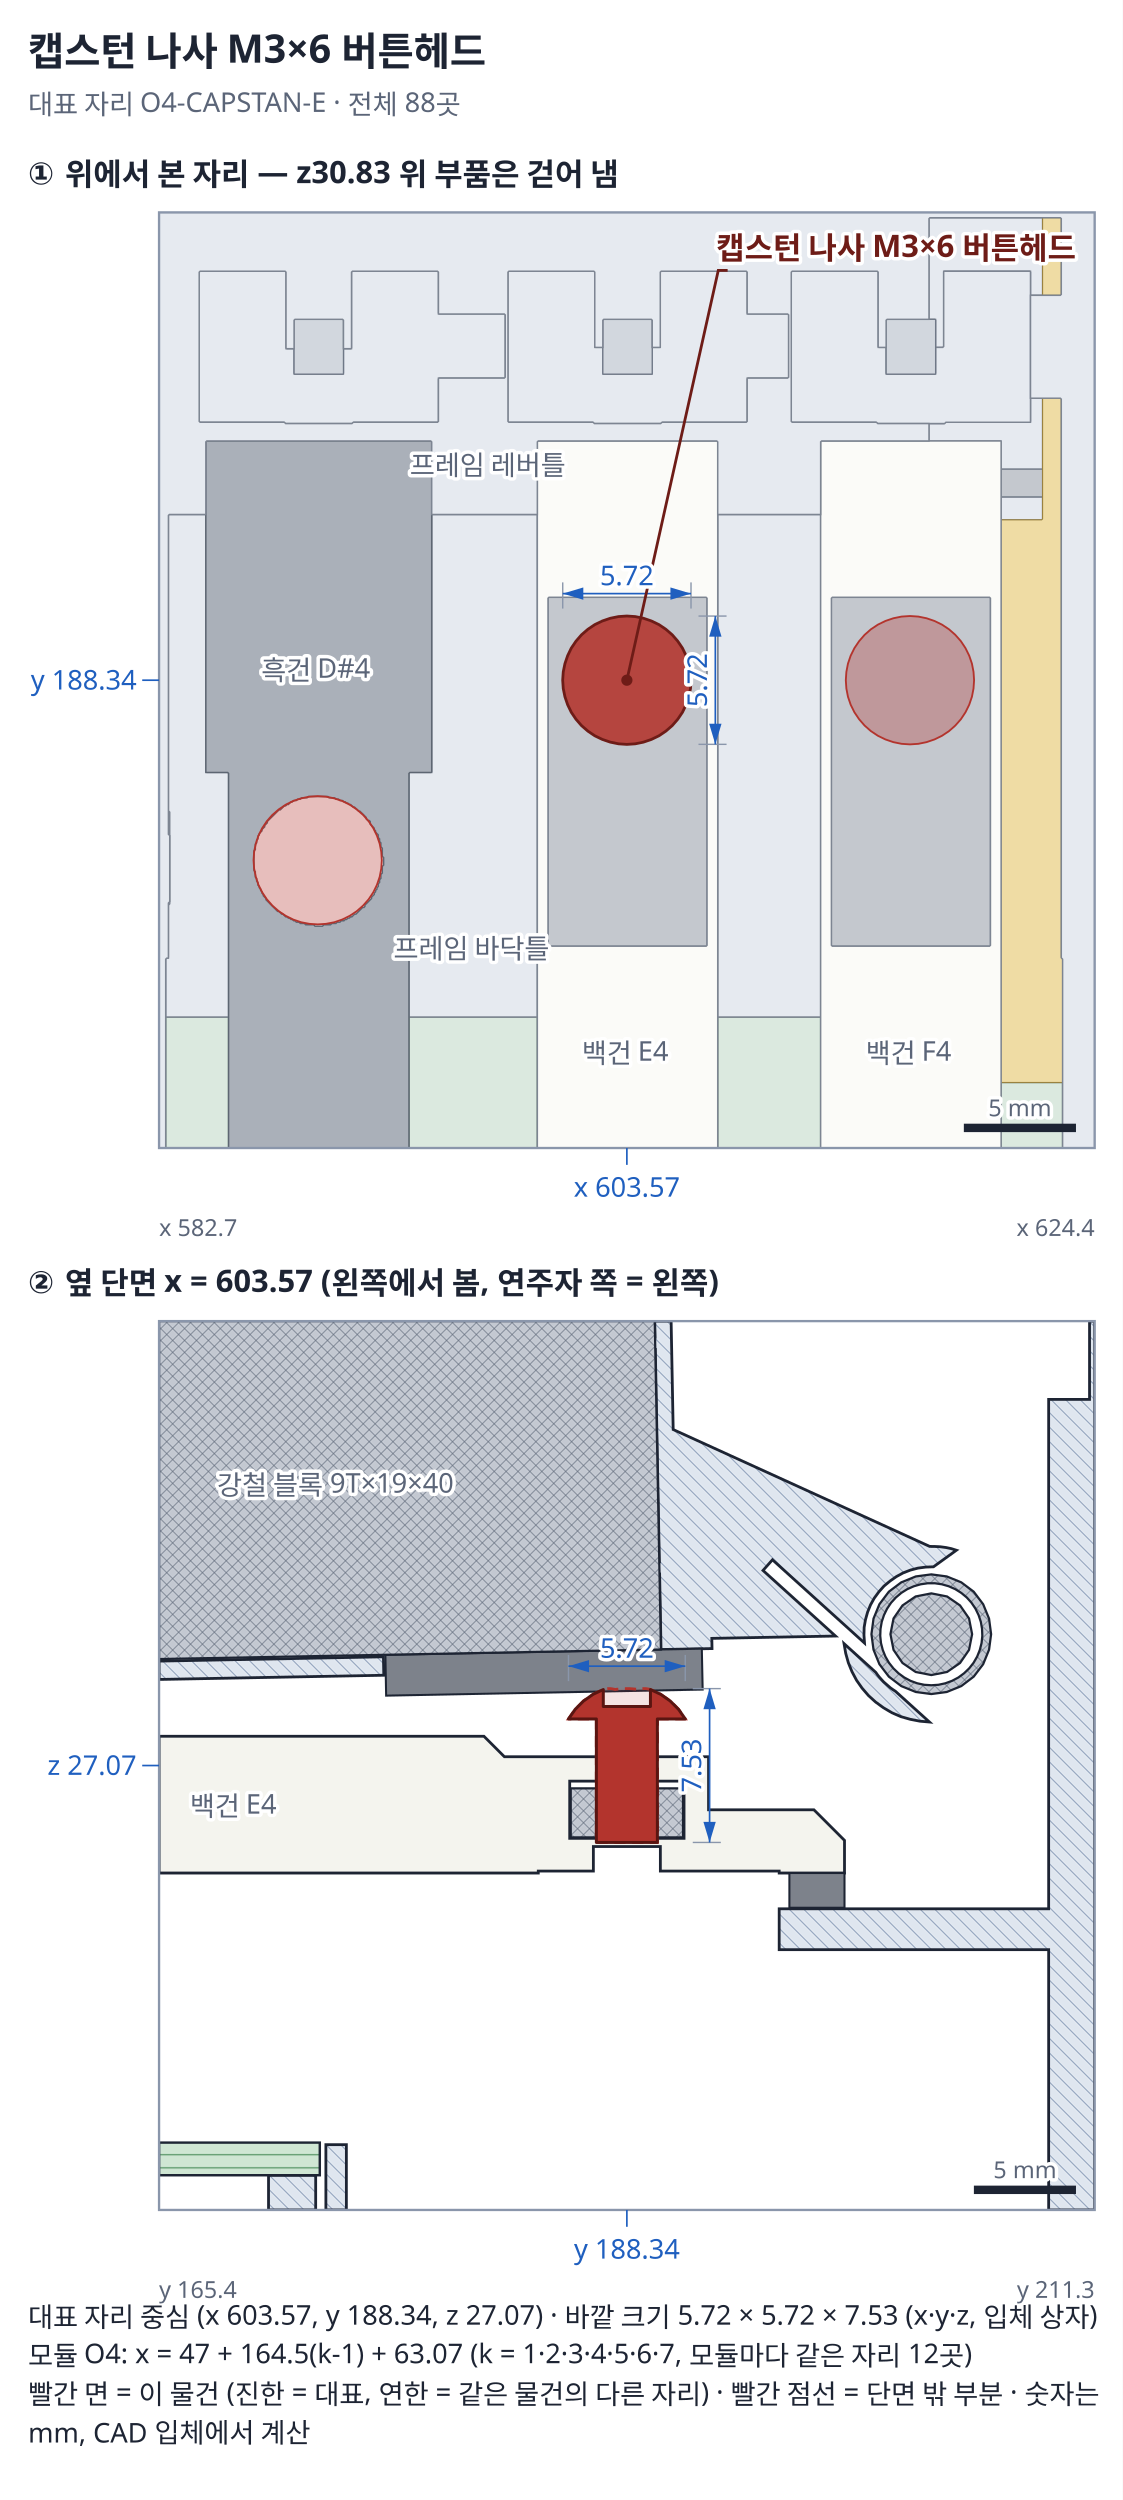
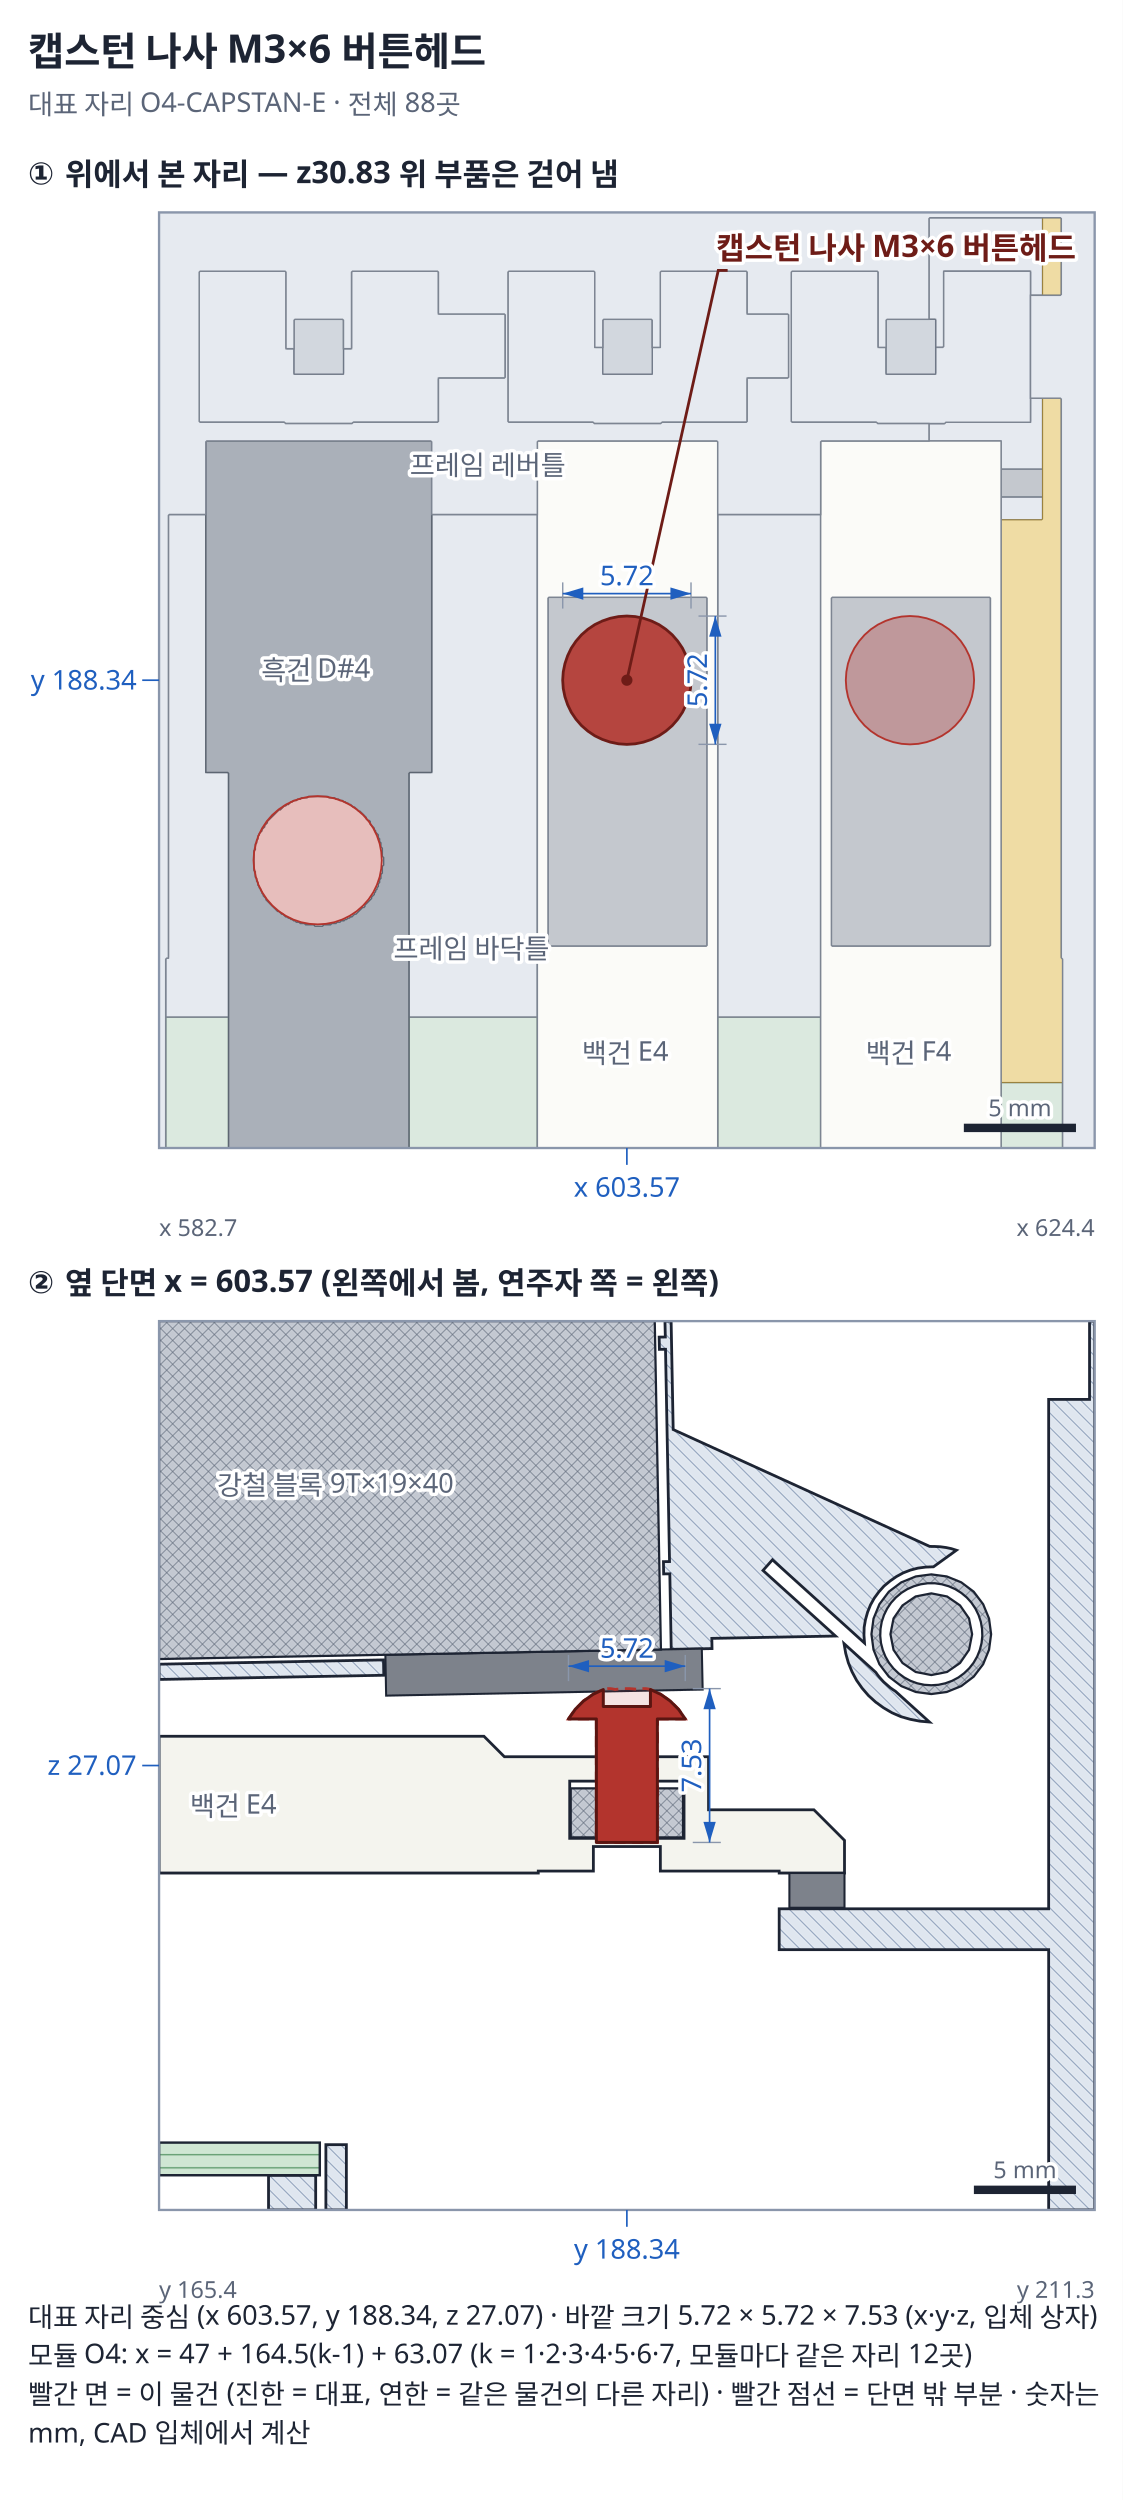
<svg xmlns="http://www.w3.org/2000/svg" viewBox="0 0 120 267.2" width="600" height="1336">
  <defs>
    <style>
.bg{fill:#ffffff}
.frame{fill:none;stroke:#1d2433;stroke-width:.5}
.t{font-family:'Apple SD Gothic Neo','Noto Sans KR','Malgun Gothic','IBM Plex Sans KR',sans-serif;fill:#1d2433}
.h{paint-order:stroke;stroke:#ffffff;stroke-width:.75;stroke-linejoin:round}
.tb{font-weight:700}
.td{fill:#1f5fbf}
.tm{fill:#5b6578}
.tr{fill:#c2410c}
.S-wood{fill:url(#hw);stroke:#1d2433;stroke-width:.4;stroke-linejoin:round}
.S-print{fill:url(#hp);stroke:#1d2433;stroke-width:.4;stroke-linejoin:round}
.S-metal{fill:url(#hm);stroke:#1d2433;stroke-width:.32;stroke-linejoin:round}
.S-rubber{fill:#50555e;stroke:#1d2433;stroke-width:.25}
.S-elec{fill:url(#he);stroke:#1d2433;stroke-width:.3}
.S-screen{fill:#3a4150;stroke:#1d2433;stroke-width:.3}
.S-cable{fill:#e3b23c;stroke:#6b5a1e;stroke-width:.18}
.S-ctx{fill:#eceef1;stroke:#a3aab5;stroke-width:.18}
.P-wood{fill:#f2e6d2;stroke:#39404d;stroke-width:.22;stroke-linejoin:round}
.P-print{fill:#e5ebf3;stroke:#39404d;stroke-width:.22;stroke-linejoin:round}
.P-metal{fill:#c9ced6;stroke:#39404d;stroke-width:.2}
.P-rubber{fill:#7d828b;stroke:#39404d;stroke-width:.18}
.P-elec{fill:#d3ead8;stroke:#39404d;stroke-width:.2}
.P-screen{fill:#596070;stroke:#39404d;stroke-width:.2}
.P-cable{fill:#f0cf7a;fill-opacity:.55;stroke:#8a7430;stroke-width:.14;stroke-opacity:.7}
.P-ctx{fill:#f2f3f5;stroke:#b3b9c3;stroke-width:.18}
.air{fill:#e8f1fb;stroke:none}
.hid{fill:none;stroke:#39404d;stroke-width:.24;stroke-dasharray:1.6 .9}
.hidc{fill:none;stroke:#c2410c;stroke-width:.28;stroke-dasharray:2.2 1.1}
.ph{fill:none;stroke:#5b6578;stroke-width:.3;stroke-dasharray:4 1 1 1}
.cl{fill:none;stroke:#6b7690;stroke-width:.2;stroke-dasharray:6 1.2 1 1.2}
.thin{fill:none;stroke:#39404d;stroke-width:.2}
.vis{fill:none;stroke:#1d2433;stroke-width:.3}
.sound{fill:none;stroke:#c2410c;stroke-width:.4;stroke-dasharray:3 1.2}
.ax{fill:none;stroke:#7a3fb5;stroke-width:.3;stroke-dasharray:5 1.2 1 1.2}
.keep{fill:none;stroke:#b42318;stroke-width:.3;stroke-dasharray:1.2 1}
.dm{fill:none;stroke:#1f5fbf;stroke-width:.18}
.ex{fill:none;stroke:#8a96ab;stroke-width:.15}
.ah{fill:#1f5fbf;stroke:none}
.ld{fill:none;stroke:#3d4555;stroke-width:.18}
.dot{fill:#3d4555}
.bal{fill:#ffffff;stroke:#1d2433;stroke-width:.25}
.secl{fill:none;stroke:#1d2433;stroke-width:.55}
.seca{fill:#1d2433}
.grid{fill:none;stroke:#1d2433;stroke-width:.25}
.grid2{fill:none;stroke:#8a96ab;stroke-width:.15}
.box{fill:#fbfbfc;stroke:#c3c9d3;stroke-width:.2}
.sheetply{fill:#fbf6ee;stroke:#1d2433;stroke-width:.35}
.zone{fill:#f4f6f9;stroke:#8a96ab;stroke-width:.2}
.datum{fill:none;stroke:#15803d;stroke-width:.9;stroke-linecap:round;stroke-opacity:.9}
.spot{fill:none;stroke:#c2410c;stroke-width:.32}
.spoth{fill:none;stroke:#c2410c;stroke-width:.32;stroke-dasharray:.45 .3}

.Zkw{fill:#fbfbf8;stroke:#7d8592;stroke-width:.16}.Zkb{fill:#aab0b9;stroke:#5d6672;stroke-width:.16}.Zpr{fill:#e6eaf0;stroke:#7d8592;stroke-width:.16}
.Zwd{fill:#efe4d0;stroke:#8a7a5e;stroke-width:.16}.Zel{fill:#dbe9df;stroke:#6f8a77;stroke-width:.16}.Zmt{fill:#d2d7de;stroke:#6f7887;stroke-width:.14}
.Zrb{fill:#c4c8ce;stroke:#6f7887;stroke-width:.14}.Zcb{fill:#efdca4;stroke:#9a8240;stroke-width:.12}
.Skw{fill:#f4f4ee;stroke:#1d2433;stroke-width:.3}.Skb{fill:#8e95a0;stroke:#1d2433;stroke-width:.3}.Spr{fill:url(#hp);stroke:#1d2433;stroke-width:.3}
.Swd{fill:url(#hw);stroke:#1d2433;stroke-width:.3}.Sel{fill:url(#he);stroke:#1d2433;stroke-width:.26}.Smt{fill:url(#hm);stroke:#1d2433;stroke-width:.24}
.Srb{fill:#7d828b;stroke:#1d2433;stroke-width:.22}.Scb{fill:#e3b23c;stroke:#6b5a1e;stroke-width:.16}
.HL{fill:#B3342D;fill-opacity:.88;stroke:#6e1c17;stroke-width:.3;stroke-linejoin:round}
.HLs{fill:#B3342D;stroke:#5a1511;stroke-width:.32;stroke-linejoin:round}
.HL2{fill:#B3342D;fill-opacity:.32;stroke:#B3342D;stroke-width:.2}
.HLp{fill:#B3342D;fill-opacity:.14;stroke:#B3342D;stroke-width:.3;stroke-dasharray:1.2 .7}
.HH{fill:#d9822b;fill-opacity:.35;stroke:#a35a12;stroke-width:.22}
.vf{fill:none;stroke:#8a96ab;stroke-width:.25}
.lead{fill:none;stroke:#6e1c17;stroke-width:.3}
.tl{fill:#6e1c17}
.nb{fill:#5b6578}
</style>
    <pattern id="hw" patternUnits="userSpaceOnUse" width="1.6" height="1.6" patternTransform="rotate(45)">
      <rect width="1.6" height="1.6" fill="#ecdcc2" />
      <line x1="0" y1="0" x2="0" y2="1.6" stroke="#a8875a" stroke-width=".22" />
    </pattern>
    <pattern id="hp" patternUnits="userSpaceOnUse" width="1.1" height="1.1" patternTransform="rotate(-45)">
      <rect width="1.1" height="1.1" fill="#dfe6ef" />
      <line x1="0" y1="0" x2="0" y2="1.1" stroke="#7f93b0" stroke-width=".16" />
    </pattern>
    <pattern id="hm" patternUnits="userSpaceOnUse" width=".9" height=".9" patternTransform="rotate(45)">
      <rect width=".9" height=".9" fill="#c3c8d1" />
      <path d="M0 0V.9M0 0H.9" stroke="#5d6778" stroke-width=".12" />
    </pattern>
    <pattern id="he" patternUnits="userSpaceOnUse" width="1.4" height="1.4">
      <rect width="1.4" height="1.4" fill="#cfe6d3" />
      <line x1="0" y1=".7" x2="1.4" y2=".7" stroke="#5f9a6c" stroke-width=".14" />
    </pattern>
    <clipPath id="c0">
      <rect x="17.00" y="22.70" width="100.00" height="100.00" />
    </clipPath>
    <clipPath id="c1">
      <rect x="17.00" y="141.20" width="100.00" height="95.00" />
    </clipPath>
  </defs>
  <rect class="bg" x="0" y="0" width="120" height="267.2" />
  <g class="L-geo">
-     <path class="Zrb" fill-rule="evenodd" d="M111.43 50.13 107.00 50.13 107.00 53.13 111.43 53.13ZM18.21 87.84 17.93 87.84 17.93 88.13 18.21 88.13ZM18.21 96.41 17.93 96.41 17.93 96.70 18.21 96.70Z" clip-path="url(#c0)" />
+     <path class="Zrb" fill-rule="evenodd" d="M111.43 50.13 107.00 50.13 107.00 53.13 111.43 53.13Z" clip-path="url(#c0)" />
    <path class="Zel" fill-rule="evenodd" d="M24.43 108.70 17.71 108.70 17.71 122.84 24.43 122.84ZM57.43 108.70 43.71 108.70 43.71 122.84 57.43 122.84ZM87.71 108.70 76.71 108.70 76.71 122.84 87.71 122.84Z" clip-path="url(#c0)" />
    <path class="Zel" fill-rule="evenodd" d="M113.57 115.70 107.00 115.70 107.00 122.84 113.57 122.84Z" clip-path="url(#c0)" />
-     <path class="Zpr" fill-rule="evenodd" d="M100.86 29.09 100.96 28.99 110.04 28.99 110.14 29.09 110.14 31.56 111.43 31.56 111.43 23.27 99.29 23.27 99.29 34.13 99.90 34.13 100.00 34.23 100.00 37.13 100.86 37.13ZM111.43 42.56 110.14 42.56 110.14 45.03 110.04 45.13 101.04 45.13 100.90 45.27 99.29 45.27 99.29 47.13 106.90 47.13 107.00 47.23 107.00 50.13 111.43 50.13ZM111.43 53.13 107.00 53.13 107.00 55.56 111.43 55.56ZM24.43 82.56 22.10 82.56 22.00 82.46 22.00 54.99 18.00 54.99 18.00 86.66 18.14 86.80 18.14 96.60 18.00 96.74 18.00 102.31 17.90 102.41 17.71 102.41 17.71 108.70 24.43 108.70ZM57.43 54.99 46.14 54.99 46.14 82.46 46.04 82.56 43.71 82.56 43.71 108.70 57.43 108.70ZM87.71 54.99 76.71 54.99 76.71 108.70 87.71 108.70Z" clip-path="url(#c0)" />
+     <path class="Zpr" fill-rule="evenodd" d="M100.86 29.09 100.96 28.99 110.04 28.99 110.14 29.09 110.14 31.56 111.43 31.56 111.43 23.27 99.29 23.27 99.29 34.13 99.90 34.13 100.00 34.23 100.00 37.13 100.86 37.13ZM111.43 42.56 110.14 42.56 110.14 45.03 110.04 45.13 101.04 45.13 100.90 45.27 99.29 45.27 99.29 47.13 106.90 47.13 107.00 47.23 107.00 50.13 111.43 50.13ZM111.43 53.13 107.00 53.13 107.00 55.56 111.43 55.56ZM24.43 82.56 22.10 82.56 22.00 82.46 22.00 54.99 18.00 54.99 18.00 102.31 17.90 102.41 17.71 102.41 17.71 108.70 24.43 108.70ZM57.43 54.99 46.14 54.99 46.14 82.46 46.04 82.56 43.71 82.56 43.71 108.70 57.43 108.70ZM87.71 54.99 76.71 54.99 76.71 108.70 87.71 108.70Z" clip-path="url(#c0)" />
    <path class="Zcb" fill-rule="evenodd" d="M113.43 23.27 111.43 23.27 111.43 31.56 113.43 31.56ZM113.57 102.46 113.43 102.31 113.43 42.56 111.43 42.56 111.43 55.46 111.33 55.56 107.00 55.56 107.00 115.70 113.57 115.70Z" clip-path="url(#c0)" />
    <path class="Zrb" fill-rule="evenodd" d="M75.57 63.84 58.57 63.84 58.57 101.13 75.57 101.13Z" clip-path="url(#c0)" />
    <path class="Zrb" fill-rule="evenodd" d="M105.86 63.84 88.86 63.84 88.86 101.13 105.86 101.13Z" clip-path="url(#c0)" />
    <path class="Zkw" fill-rule="evenodd" d="M58.57 101.03 58.57 63.94 58.67 63.84 75.47 63.84 75.57 63.94 75.57 101.03 75.47 101.13 58.67 101.13ZM76.71 47.13 57.43 47.13 57.43 122.84 76.71 122.84Z" clip-path="url(#c0)" />
    <path class="Zkw" fill-rule="evenodd" d="M88.86 101.03 88.86 63.94 88.96 63.84 105.76 63.84 105.86 63.94 105.86 101.03 105.76 101.13 88.96 101.13ZM107.00 47.13 87.71 47.13 87.71 122.84 107.00 122.84Z" clip-path="url(#c0)" />
    <path class="Zpr" fill-rule="evenodd" d="M70.82 45.13 79.86 45.13 79.86 40.52 79.96 40.41 84.29 40.41 84.29 33.56 79.96 33.56 79.86 33.46 79.86 28.99 70.57 28.99 70.57 37.03 70.47 37.13 69.71 37.13 69.71 39.88 69.61 39.99 64.53 39.99 64.43 39.88 64.43 37.13 63.67 37.13 63.57 37.03 63.57 28.99 54.29 28.99 54.29 45.13 63.33 45.13 63.47 45.27 70.67 45.27Z" clip-path="url(#c0)" />
    <path class="Zpr" fill-rule="evenodd" d="M101.10 45.13 110.14 45.13 110.14 28.99 100.86 28.99 100.86 37.03 100.76 37.13 100.00 37.13 100.00 39.88 99.90 39.99 94.82 39.99 94.71 39.88 94.71 37.13 93.96 37.13 93.86 37.03 93.86 28.99 84.57 28.99 84.57 45.13 93.61 45.13 93.76 45.27 100.96 45.27Z" clip-path="url(#c0)" />
    <path class="Zpr" fill-rule="evenodd" d="M37.82 45.13 46.86 45.13 46.86 40.52 46.96 40.41 54.00 40.41 54.00 33.56 46.96 33.56 46.86 33.46 46.86 28.99 37.57 28.99 37.57 37.17 37.47 37.27 36.71 37.27 36.71 39.88 36.61 39.99 31.53 39.99 31.43 39.88 31.43 37.27 30.67 37.27 30.57 37.17 30.57 28.99 21.29 28.99 21.29 45.13 30.33 45.13 30.47 45.27 37.67 45.27Z" clip-path="url(#c0)" />
    <path class="Zmt" fill-rule="evenodd" d="M36.71 34.13 31.43 34.13 31.43 39.99 36.71 39.99Z" clip-path="url(#c0)" />
    <path class="Zmt" fill-rule="evenodd" d="M69.71 34.13 64.43 34.13 64.43 39.99 69.71 39.99Z" clip-path="url(#c0)" />
    <path class="Zmt" fill-rule="evenodd" d="M100.00 34.13 94.71 34.13 94.71 39.99 100.00 39.99Z" clip-path="url(#c0)" />
    <path class="Zkb" fill-rule="evenodd" d="M33.53 98.84 32.67 98.84 32.53 98.70 32.10 98.70 31.96 98.56 31.67 98.56 31.53 98.41 31.39 98.41 31.24 98.27 31.10 98.27 30.96 98.13 30.82 98.13 30.67 97.99 30.53 97.99 30.24 97.70 30.10 97.70 29.82 97.41 29.67 97.41 28.43 96.17 28.43 96.03 28.14 95.74 28.14 95.60 28.00 95.46 28.00 95.31 27.86 95.17 27.86 95.03 27.71 94.88 27.71 94.74 27.57 94.60 27.57 94.31 27.43 94.17 27.43 93.88 27.29 93.74 27.29 93.17 27.14 93.03 27.14 90.94 27.29 90.80 27.29 90.23 27.43 90.09 27.43 89.80 27.57 89.66 27.57 89.37 27.71 89.23 27.71 89.09 28.00 88.80 28.00 88.66 28.29 88.37 28.29 88.23 28.57 87.94 28.57 87.80 29.82 86.56 29.96 86.56 30.39 86.13 30.53 86.13 30.67 85.99 30.82 85.99 31.10 85.70 31.24 85.70 31.39 85.56 31.67 85.56 31.82 85.41 32.10 85.41 32.24 85.27 32.82 85.27 32.96 85.13 35.04 85.13 35.18 85.27 35.76 85.27 35.90 85.41 36.18 85.41 36.33 85.56 36.61 85.56 36.76 85.70 36.90 85.70 37.04 85.84 37.18 85.84 37.33 85.99 37.47 85.99 37.76 86.27 37.90 86.27 38.33 86.70 38.47 86.70 39.14 87.37 39.14 87.52 39.33 87.70 39.47 87.70 39.57 87.80 39.57 88.09 40.00 88.52 40.00 88.66 40.14 88.80 40.14 88.94 40.43 89.23 40.43 89.52 40.57 89.66 40.57 89.94 40.71 90.09 40.71 90.52 40.86 90.66 40.86 91.52 41.00 91.66 41.00 92.46 40.86 92.60 40.86 93.31 40.71 93.46 40.71 93.88 40.57 94.03 40.57 94.31 40.43 94.46 40.43 94.74 40.29 94.88 40.29 95.03 40.14 95.17 40.14 95.31 40.00 95.46 40.00 95.60 39.71 95.88 39.71 96.03 39.00 96.74 39.00 96.88 38.90 96.99 38.76 96.99 38.04 97.70 37.90 97.70 37.61 97.99 37.47 97.99 37.33 98.13 37.18 98.13 37.04 98.27 36.90 98.27 36.76 98.41 36.47 98.41 36.33 98.56 36.04 98.56 35.90 98.70 35.47 98.70 35.33 98.84 34.61 98.84 34.47 98.99 33.67 98.99ZM43.71 82.66 43.82 82.56 46.14 82.56 46.14 47.13 22.00 47.13 22.00 82.56 24.33 82.56 24.43 82.66 24.43 122.84 43.71 122.84Z" clip-path="url(#c0)" />
-     <path class="Zpr" fill-rule="evenodd" d="M30.39 45.13 21.39 45.13 21.29 45.03 21.29 29.09 21.39 28.99 30.47 28.99 30.57 29.09 30.57 37.27 31.43 37.27 31.43 34.23 31.53 34.13 36.61 34.13 36.71 34.23 36.71 37.27 37.57 37.27 37.57 29.09 37.67 28.99 46.76 28.99 46.86 29.09 46.86 33.56 53.90 33.56 54.00 33.66 54.00 40.31 53.90 40.41 46.86 40.41 46.86 45.03 46.76 45.13 37.76 45.13 37.61 45.27 30.53 45.27ZM63.39 45.13 54.39 45.13 54.29 45.03 54.29 29.09 54.39 28.99 63.47 28.99 63.57 29.09 63.57 37.13 64.43 37.13 64.43 34.23 64.53 34.13 69.61 34.13 69.71 34.23 69.71 37.13 70.57 37.13 70.57 29.09 70.67 28.99 79.76 28.99 79.86 29.09 79.86 33.56 84.18 33.56 84.29 33.66 84.29 40.31 84.18 40.41 79.86 40.41 79.86 45.03 79.76 45.13 70.76 45.13 70.61 45.27 63.53 45.27ZM17.71 102.52 17.82 102.41 18.00 102.41 18.00 96.52 18.14 96.37 18.14 89.31 18.00 89.17 18.00 55.09 18.10 54.99 22.00 54.99 22.00 47.23 22.10 47.13 46.04 47.13 46.14 47.23 46.14 54.99 57.43 54.99 57.43 47.23 57.53 47.13 76.61 47.13 76.71 47.23 76.71 54.99 87.71 54.99 87.71 47.23 87.82 47.13 99.29 47.13 99.29 45.27 93.82 45.27 93.67 45.13 84.67 45.13 84.57 45.03 84.57 29.09 84.67 28.99 93.76 28.99 93.86 29.09 93.86 37.13 94.71 37.13 94.71 34.23 94.82 34.13 99.29 34.13 99.29 23.37 99.39 23.27 113.33 23.27 113.43 23.37 113.43 31.46 113.33 31.56 110.14 31.56 110.14 42.56 113.33 42.56 113.43 42.66 113.43 102.37 113.57 102.52 113.57 122.84 117.00 122.84 117.00 22.70 17.00 22.70 17.00 122.84 17.71 122.84Z" clip-path="url(#c0)" />
-     <path class="Spr" fill-rule="evenodd" d="M76.10 176.20 76.08 175.11 89.30 174.86 81.55 167.85 82.56 166.71 92.40 175.61 92.34 174.76 92.36 173.93 92.50 173.12 92.73 172.30 93.04 171.53 93.44 170.81 93.93 170.14 94.48 169.52 95.13 168.98 95.80 168.51 96.53 168.11 97.31 167.81 98.11 167.60 98.94 167.49 99.77 167.46 102.22 165.69 101.68 165.52 101.11 165.40 100.52 165.32 99.95 165.29 99.36 165.28 71.95 152.79 71.73 141.20 69.98 141.20 70.01 142.92 69.14 142.94 69.17 144.25 70.04 144.23 70.47 166.92 69.60 166.94 69.62 168.25 70.50 168.23 70.65 176.30ZM95.70 180.76 95.44 180.59 95.17 180.40 94.44 179.76 94.22 179.52 93.99 179.26 93.79 179.01 93.61 178.75 90.21 175.67 90.39 176.71 90.67 177.71 91.06 178.67 91.55 179.59 92.14 180.43 92.83 181.23 93.58 181.91 94.43 182.53 95.33 183.06 96.30 183.48 97.29 183.76 98.32 183.96 99.34 184.05Z" clip-path="url(#c1)" />
-     <path class="Spr" fill-rule="evenodd" d="M41.02 179.05 40.98 177.08 17.00 177.54 17.00 179.50Z" clip-path="url(#c1)" />
+     <path class="Zpr" fill-rule="evenodd" d="M30.39 45.13 21.39 45.13 21.29 45.03 21.29 29.09 21.39 28.99 30.47 28.99 30.57 29.09 30.57 37.27 31.43 37.27 31.43 34.23 31.53 34.13 36.61 34.13 36.71 34.23 36.71 37.27 37.57 37.27 37.57 29.09 37.67 28.99 46.76 28.99 46.86 29.09 46.86 33.56 53.90 33.56 54.00 33.66 54.00 40.31 53.90 40.41 46.86 40.41 46.86 45.03 46.76 45.13 37.76 45.13 37.61 45.27 30.53 45.27ZM63.39 45.13 54.39 45.13 54.29 45.03 54.29 29.09 54.39 28.99 63.47 28.99 63.57 29.09 63.57 37.13 64.43 37.13 64.43 34.23 64.53 34.13 69.61 34.13 69.71 34.23 69.71 37.13 70.57 37.13 70.57 29.09 70.67 28.99 79.76 28.99 79.86 29.09 79.86 33.56 84.18 33.56 84.29 33.66 84.29 40.31 84.18 40.41 79.86 40.41 79.86 45.03 79.76 45.13 70.76 45.13 70.61 45.27 63.53 45.27ZM17.71 102.52 17.82 102.41 18.00 102.41 18.00 55.09 18.10 54.99 22.00 54.99 22.00 47.23 22.10 47.13 46.04 47.13 46.14 47.23 46.14 54.99 57.43 54.99 57.43 47.23 57.53 47.13 76.61 47.13 76.71 47.23 76.71 54.99 87.71 54.99 87.71 47.23 87.82 47.13 99.29 47.13 99.29 45.27 93.82 45.27 93.67 45.13 84.67 45.13 84.57 45.03 84.57 29.09 84.67 28.99 93.76 28.99 93.86 29.09 93.86 37.13 94.71 37.13 94.71 34.23 94.82 34.13 99.29 34.13 99.29 23.37 99.39 23.27 113.33 23.27 113.43 23.37 113.43 31.46 113.33 31.56 110.14 31.56 110.14 42.56 113.33 42.56 113.43 42.66 113.43 102.37 113.57 102.52 113.57 122.84 117.00 122.84 117.00 22.70 17.00 22.70 17.00 122.84 17.71 122.84Z" clip-path="url(#c0)" />
+     <path class="Spr" fill-rule="evenodd" d="M76.10 176.20 76.08 175.11 89.30 174.86 81.55 167.85 82.56 166.71 92.40 175.61 92.34 174.76 92.36 173.93 92.50 173.12 92.73 172.30 93.04 171.53 93.44 170.81 93.93 170.14 94.48 169.52 95.13 168.98 95.80 168.51 96.53 168.11 97.31 167.81 98.11 167.60 98.94 167.49 99.77 167.46 102.22 165.69 101.68 165.52 101.11 165.40 100.52 165.32 99.95 165.29 99.36 165.28 71.95 152.79 71.73 141.20 71.07 141.20 71.11 142.90 70.45 142.91 70.48 144.22 71.13 144.21 71.56 166.90 70.91 166.91 70.93 168.22 71.59 168.21 71.74 176.28ZM95.70 180.76 95.44 180.59 95.17 180.40 94.44 179.76 94.22 179.52 93.99 179.26 93.79 179.01 93.61 178.75 90.21 175.67 90.39 176.71 90.67 177.71 91.06 178.67 91.55 179.59 92.14 180.43 92.83 181.23 93.58 181.91 94.43 182.53 95.33 183.06 96.30 183.48 97.29 183.76 98.32 183.96 99.34 184.05Z" clip-path="url(#c1)" />
+     <path class="Spr" fill-rule="evenodd" d="M41.02 179.05 40.99 177.41 17.00 177.87 17.00 179.50Z" clip-path="url(#c1)" />
    <path class="Spr" fill-rule="evenodd" d="M37.02 229.22 34.83 229.22 34.83 236.20 37.02 236.20ZM33.74 232.49 28.70 232.49 28.70 236.20 33.74 236.20Z" clip-path="url(#c1)" />
    <path class="Spr" fill-rule="evenodd" d="M117.00 141.20 116.45 141.20 116.45 149.57 112.08 149.57 112.08 204.01 83.28 204.01 83.28 208.38 112.08 208.38 112.08 236.20 117.00 236.20Z" clip-path="url(#c1)" />
    <path class="Skw" fill-rule="evenodd" d="M57.53 199.98 63.42 199.98 63.42 197.36 70.58 197.36 70.58 199.98 83.28 199.98 83.28 200.19 90.26 200.19 90.26 196.70 86.99 193.43 75.73 193.43 75.73 187.76 70.03 187.76 70.03 190.37 73.11 190.37 73.11 196.48 60.89 196.48 60.89 190.37 63.97 190.37 63.97 187.76 53.91 187.76 51.72 185.57 17.00 185.57 17.00 200.19 57.53 200.19Z" clip-path="url(#c1)" />
    <path class="Srb" fill-rule="evenodd" d="M90.26 200.19 84.37 200.19 84.37 203.90 90.26 203.90Z" clip-path="url(#c1)" />
    <path class="Srb" fill-rule="evenodd" d="M75.10 180.58 75.01 176.21 41.19 176.87 41.27 181.23Z" clip-path="url(#c1)" />
    <path class="Sel" fill-rule="evenodd" d="M34.18 229.00 17.00 229.00 17.00 232.49 34.18 232.49Z" clip-path="url(#c1)" />
    <path class="Smt" fill-rule="evenodd" d="M73.00 191.14 61.00 191.14 61.00 196.38 73.00 196.38Z" clip-path="url(#c1)" />
    <path class="Smt" fill-rule="evenodd" d="M70.64 176.30 69.98 141.20 17.00 141.20 17.00 177.32Z" clip-path="url(#c1)" />
    <path class="Smt" fill-rule="evenodd" d="M101.19 180.84 102.74 180.21 104.07 179.20 105.08 177.87 105.71 176.32 105.93 174.66 105.71 173.00 105.08 171.46 104.07 170.12 102.74 169.12 101.19 168.49 99.54 168.27 97.88 168.49 96.33 169.12 95.00 170.12 93.99 171.46 93.36 173.00 93.14 174.66 93.36 176.32 93.99 177.87 95.00 179.20 96.33 180.21 97.88 180.84 99.54 181.06ZM98.78 180.07 98.03 179.91 97.32 179.65 96.65 179.29 96.03 178.84 95.48 178.31 95.01 177.71 94.63 177.05 94.35 176.35 94.16 175.61 94.08 174.85 94.11 174.09 94.24 173.34 94.48 172.62 94.81 171.94 95.24 171.30 95.75 170.74 96.33 170.25 96.97 169.85 97.67 169.54 98.40 169.33 99.16 169.22 99.92 169.22 100.67 169.33 101.40 169.54 102.10 169.85 102.74 170.25 103.33 170.74 103.83 171.30 104.26 171.94 104.59 172.62 104.83 173.34 104.96 174.09 104.99 174.85 104.91 175.61 104.72 176.35 104.44 177.05 104.06 177.71 103.59 178.31 103.04 178.84 102.43 179.29 101.75 179.65 101.04 179.91 100.30 180.07 99.54 180.12Z" clip-path="url(#c1)" />
    <path class="Smt" fill-rule="evenodd" d="M101.22 178.70 102.61 177.74 103.57 176.34 103.90 174.66 103.57 172.98 102.61 171.59 101.22 170.63 99.54 170.30 97.86 170.63 96.46 171.59 95.50 172.98 95.17 174.66 95.50 176.34 96.46 177.74 97.86 178.70 99.54 179.03Z" clip-path="url(#c1)" />
  </g>
  <g class="L-over">
    <path class="HL2" fill-rule="evenodd" d="M34.85 98.74 35.73 98.57 36.58 98.28 37.39 97.88 38.13 97.39 38.81 96.79 39.40 96.12 39.90 95.37 40.29 94.57 40.58 93.72 40.75 92.84 40.81 91.95 40.75 91.05 40.58 90.17 40.29 89.32 39.90 88.52 39.40 87.77 38.81 87.10 38.13 86.51 37.39 86.01 36.58 85.61 35.73 85.33 34.85 85.15 33.96 85.09 33.06 85.15 32.18 85.33 31.33 85.61 30.53 86.01 29.79 86.51 29.11 87.10 28.52 87.77 28.02 88.52 27.62 89.32 27.34 90.17 27.16 91.05 27.10 91.95 27.16 92.84 27.34 93.72 27.62 94.57 28.02 95.37 28.52 96.12 29.11 96.79 29.79 97.39 30.53 97.88 31.33 98.28 32.18 98.57 33.06 98.74 33.96 98.80Z" clip-path="url(#c0)" />
    <path class="HL2" fill-rule="evenodd" d="M98.15 79.50 99.03 79.32 99.88 79.03 100.68 78.64 101.43 78.14 102.10 77.55 102.70 76.87 103.19 76.13 103.59 75.32 103.88 74.47 104.05 73.59 104.11 72.70 104.05 71.81 103.88 70.93 103.59 70.08 103.19 69.27 102.70 68.53 102.10 67.85 101.43 67.26 100.68 66.76 99.88 66.37 99.03 66.08 98.15 65.90 97.26 65.84 96.36 65.90 95.48 66.08 94.63 66.37 93.83 66.76 93.08 67.26 92.41 67.85 91.82 68.53 91.32 69.27 90.92 70.08 90.63 70.93 90.46 71.81 90.40 72.70 90.46 73.59 90.63 74.47 90.92 75.32 91.32 76.13 91.82 76.87 92.41 77.55 93.08 78.14 93.83 78.64 94.63 79.03 95.48 79.32 96.36 79.50 97.26 79.56Z" clip-path="url(#c0)" />
    <path class="HL" fill-rule="evenodd" d="M67.89 79.50 68.77 79.32 69.62 79.03 70.43 78.64 71.17 78.14 71.85 77.55 72.44 76.87 72.94 76.13 73.33 75.32 73.62 74.47 73.80 73.59 73.86 72.70 73.80 71.81 73.62 70.93 73.33 70.08 72.94 69.27 72.44 68.53 71.85 67.85 71.17 67.26 70.43 66.76 69.62 66.37 68.77 66.08 67.89 65.90 67.00 65.84 66.11 65.90 65.23 66.08 64.38 66.37 63.57 66.76 62.83 67.26 62.15 67.85 61.56 68.53 61.06 69.27 60.67 70.08 60.38 70.93 60.20 71.81 60.14 72.70 60.20 73.59 60.38 74.47 60.67 75.32 61.06 76.13 61.56 76.87 62.15 77.55 62.83 78.14 63.57 78.64 64.38 79.03 65.23 79.32 66.11 79.50 67.00 79.56Z" clip-path="url(#c0)" />
    <rect class="vf" x="17.000" y="22.700" width="100.000" height="100.000" />
    <rect class="seca" x="103.015" y="120.100" width="11.985" height="0.900" />
    <path class="HLp" fill-rule="evenodd" d="M70.27 183.72 73.24 183.72 72.52 182.69 71.63 181.80 70.60 181.08 69.46 180.55 69.18 180.50 69.03 180.48 68.89 180.48 68.75 180.48 68.60 180.50 68.32 180.55 68.26 180.58 68.14 180.55 67.58 180.50 67.29 180.48 67.00 180.48 66.71 180.48 66.42 180.50 65.86 180.55 65.74 180.58 65.68 180.55 65.40 180.50 65.25 180.48 65.11 180.48 64.97 180.48 64.82 180.50 64.54 180.55 63.40 181.08 62.37 181.80 61.48 182.69 60.76 183.72 63.73 183.72 63.73 196.92 70.27 196.92Z" clip-path="url(#c1)" />
    <path class="HLs" fill-rule="evenodd" d="M70.26 183.72 73.24 183.72 72.52 182.69 71.63 181.80 70.60 181.08 69.52 180.58 69.52 182.39 64.48 182.39 64.48 180.58 63.40 181.08 62.37 181.80 61.48 182.69 60.76 183.72 63.74 183.72 63.74 196.92 70.26 196.92Z" clip-path="url(#c1)" />
    <rect class="vf" x="17.000" y="141.200" width="100.000" height="95.000" />
    <rect class="seca" x="104.089" y="233.600" width="10.911" height="0.900" />
  </g>
  <g class="L-dim">
    <path class="dm" d="M67.000 122.700 L67.000 124.500" />
    <path class="dm" d="M15.200 72.700 L17.000 72.700" />
    <path class="ex" d="M60.145 65.045 L60.145 62.245" />
    <path class="ex" d="M73.855 65.045 L73.855 62.245" />
    <path class="dm" d="M60.145 63.445 L73.855 63.445" />
    <path class="ah" d="M60.145 63.445 L62.345 62.785 L62.345 64.105 Z" />
    <path class="ah" d="M73.855 63.445 L71.655 64.105 L71.655 62.785 Z" />
    <path class="ex" d="M74.655 65.845 L77.655 65.845" />
    <path class="ex" d="M74.655 79.555 L77.655 79.555" />
    <path class="dm" d="M76.455 65.845 L76.455 79.555" />
    <path class="ah" d="M76.455 65.845 L77.115 68.045 L75.795 68.045 Z" />
    <path class="ah" d="M76.455 79.555 L75.795 77.355 L77.115 77.355 Z" />
    <path class="dm" d="M67.000 236.200 L67.000 238.000" />
    <path class="dm" d="M15.200 188.700 L17.000 188.700" />
    <path class="ex" d="M60.759 179.679 L60.759 176.879" />
    <path class="ex" d="M73.241 179.679 L73.241 176.879" />
    <path class="dm" d="M60.759 178.079 L73.241 178.079" />
    <path class="ah" d="M60.759 178.079 L62.959 177.419 L62.959 178.739 Z" />
    <path class="ah" d="M73.241 178.079 L71.041 178.739 L71.041 177.419 Z" />
    <path class="ex" d="M74.041 180.479 L77.041 180.479" />
    <path class="ex" d="M74.041 196.921 L77.041 196.921" />
    <path class="dm" d="M75.841 180.479 L75.841 196.921" />
    <path class="ah" d="M75.841 180.479 L76.501 182.679 L75.181 182.679 Z" />
    <path class="ah" d="M75.841 196.921 L75.181 194.721 L76.501 194.721 Z" />
  </g>
  <g class="L-lead">
    <path class="lead" d="M67.00 72.70 L76.77 28.90 L77.77 28.90" />
    <circle class="tl" cx="67.000" cy="72.700" r="0.600" />
  </g>
  <g class="L-text">
    <text class="t tb" x="3.000" y="7.000" font-size="4.20" text-anchor="start">캡스턴 나사 M3×6 버튼헤드</text>
    <text class="t tm" x="3.000" y="12.200" font-size="2.90" text-anchor="start">대표 자리 O4-CAPSTAN-E · 전체 88곳</text>
    <text class="t tb" x="3.000" y="19.700" font-size="3.30" text-anchor="start">① 위에서 본 자리 — z30.83 위 부품은 걷어 냄</text>
    <text class="t h td" x="67.000" y="127.900" font-size="2.90" text-anchor="middle">x 603.57</text>
    <text class="t h td" x="14.600" y="73.700" font-size="2.90" text-anchor="end">y 188.34</text>
    <text class="t tm" x="17.000" y="132.100" font-size="2.50" text-anchor="start">x 582.7</text>
    <text class="t tm" x="117.000" y="132.100" font-size="2.50" text-anchor="end">x 624.4</text>
    <text class="t h td" x="67.000" y="62.545" font-size="2.90" text-anchor="middle">5.72</text>
    <text class="t h td" x="75.555" y="72.700" font-size="2.90" text-anchor="middle" transform="rotate(-90 75.555 72.700)">5.72</text>
    <text class="t h tb tl" x="115.000" y="27.700" font-size="3.30" text-anchor="end">캡스턴 나사 M3×6 버튼헤드</text>
    <text class="t h tm" x="109.008" y="119.300" font-size="2.50" text-anchor="middle">5 mm</text>
    <text class="t h nb" x="50.386" y="102.441" font-size="2.90" text-anchor="middle">프레임 바닥틀</text>
    <text class="t h nb" x="52.135" y="50.766" font-size="2.90" text-anchor="middle">프레임 레버틀</text>
    <text class="t h nb" x="33.745" y="72.685" font-size="2.90" text-anchor="middle">흑건 D#4</text>
    <text class="t h nb" x="97.097" y="113.611" font-size="2.90" text-anchor="middle">백건 F4</text>
    <text class="t h nb" x="66.811" y="113.611" font-size="2.90" text-anchor="middle">백건 E4</text>
    <text class="t tb" x="3.000" y="138.200" font-size="3.30" text-anchor="start">② 옆 단면 x = 603.57 (왼쪽에서 봄, 연주자 쪽 = 왼쪽)</text>
    <text class="t h td" x="67.000" y="241.400" font-size="2.90" text-anchor="middle">y 188.34</text>
    <text class="t h td" x="14.600" y="189.700" font-size="2.90" text-anchor="end">z 27.07</text>
    <text class="t tm" x="17.000" y="245.600" font-size="2.50" text-anchor="start">y 165.4</text>
    <text class="t tm" x="117.000" y="245.600" font-size="2.50" text-anchor="end">y 211.3</text>
    <text class="t h td" x="67.000" y="177.179" font-size="2.90" text-anchor="middle">5.72</text>
    <text class="t h td" x="74.941" y="188.700" font-size="2.90" text-anchor="middle" transform="rotate(-90 74.941 188.700)">7.53</text>
    <text class="t h tm" x="109.545" y="232.800" font-size="2.50" text-anchor="middle">5 mm</text>
    <text class="t h nb" x="24.920" y="194.082" font-size="2.90" text-anchor="middle">백건 E4</text>
    <text class="t h nb" x="35.848" y="159.771" font-size="2.90" text-anchor="middle">강철 블록 9T×19×40</text>
    <text class="t" x="3.000" y="248.700" font-size="2.90" text-anchor="start">대표 자리 중심 (x 603.57, y 188.34, z 27.07) · 바깥 크기 5.72 × 5.72 × 7.53 (x·y·z, 입체 상자)</text>
    <text class="t" x="3.000" y="252.818" font-size="2.90" text-anchor="start">모듈 O4: x = 47 + 164.5(k-1) + 63.07 (k = 1·2·3·4·5·6·7, 모듈마다 같은 자리 12곳)</text>
    <text class="t" x="3.000" y="256.936" font-size="2.90" text-anchor="start">빨간 면 = 이 물건 (진한 = 대표, 연한 = 같은 물건의 다른 자리) · 빨간 점선 = 단면 밖 부분 · 숫자는</text>
    <text class="t" x="3.000" y="261.054" font-size="2.90" text-anchor="start">mm, CAD 입체에서 계산</text>
  </g>
</svg>
